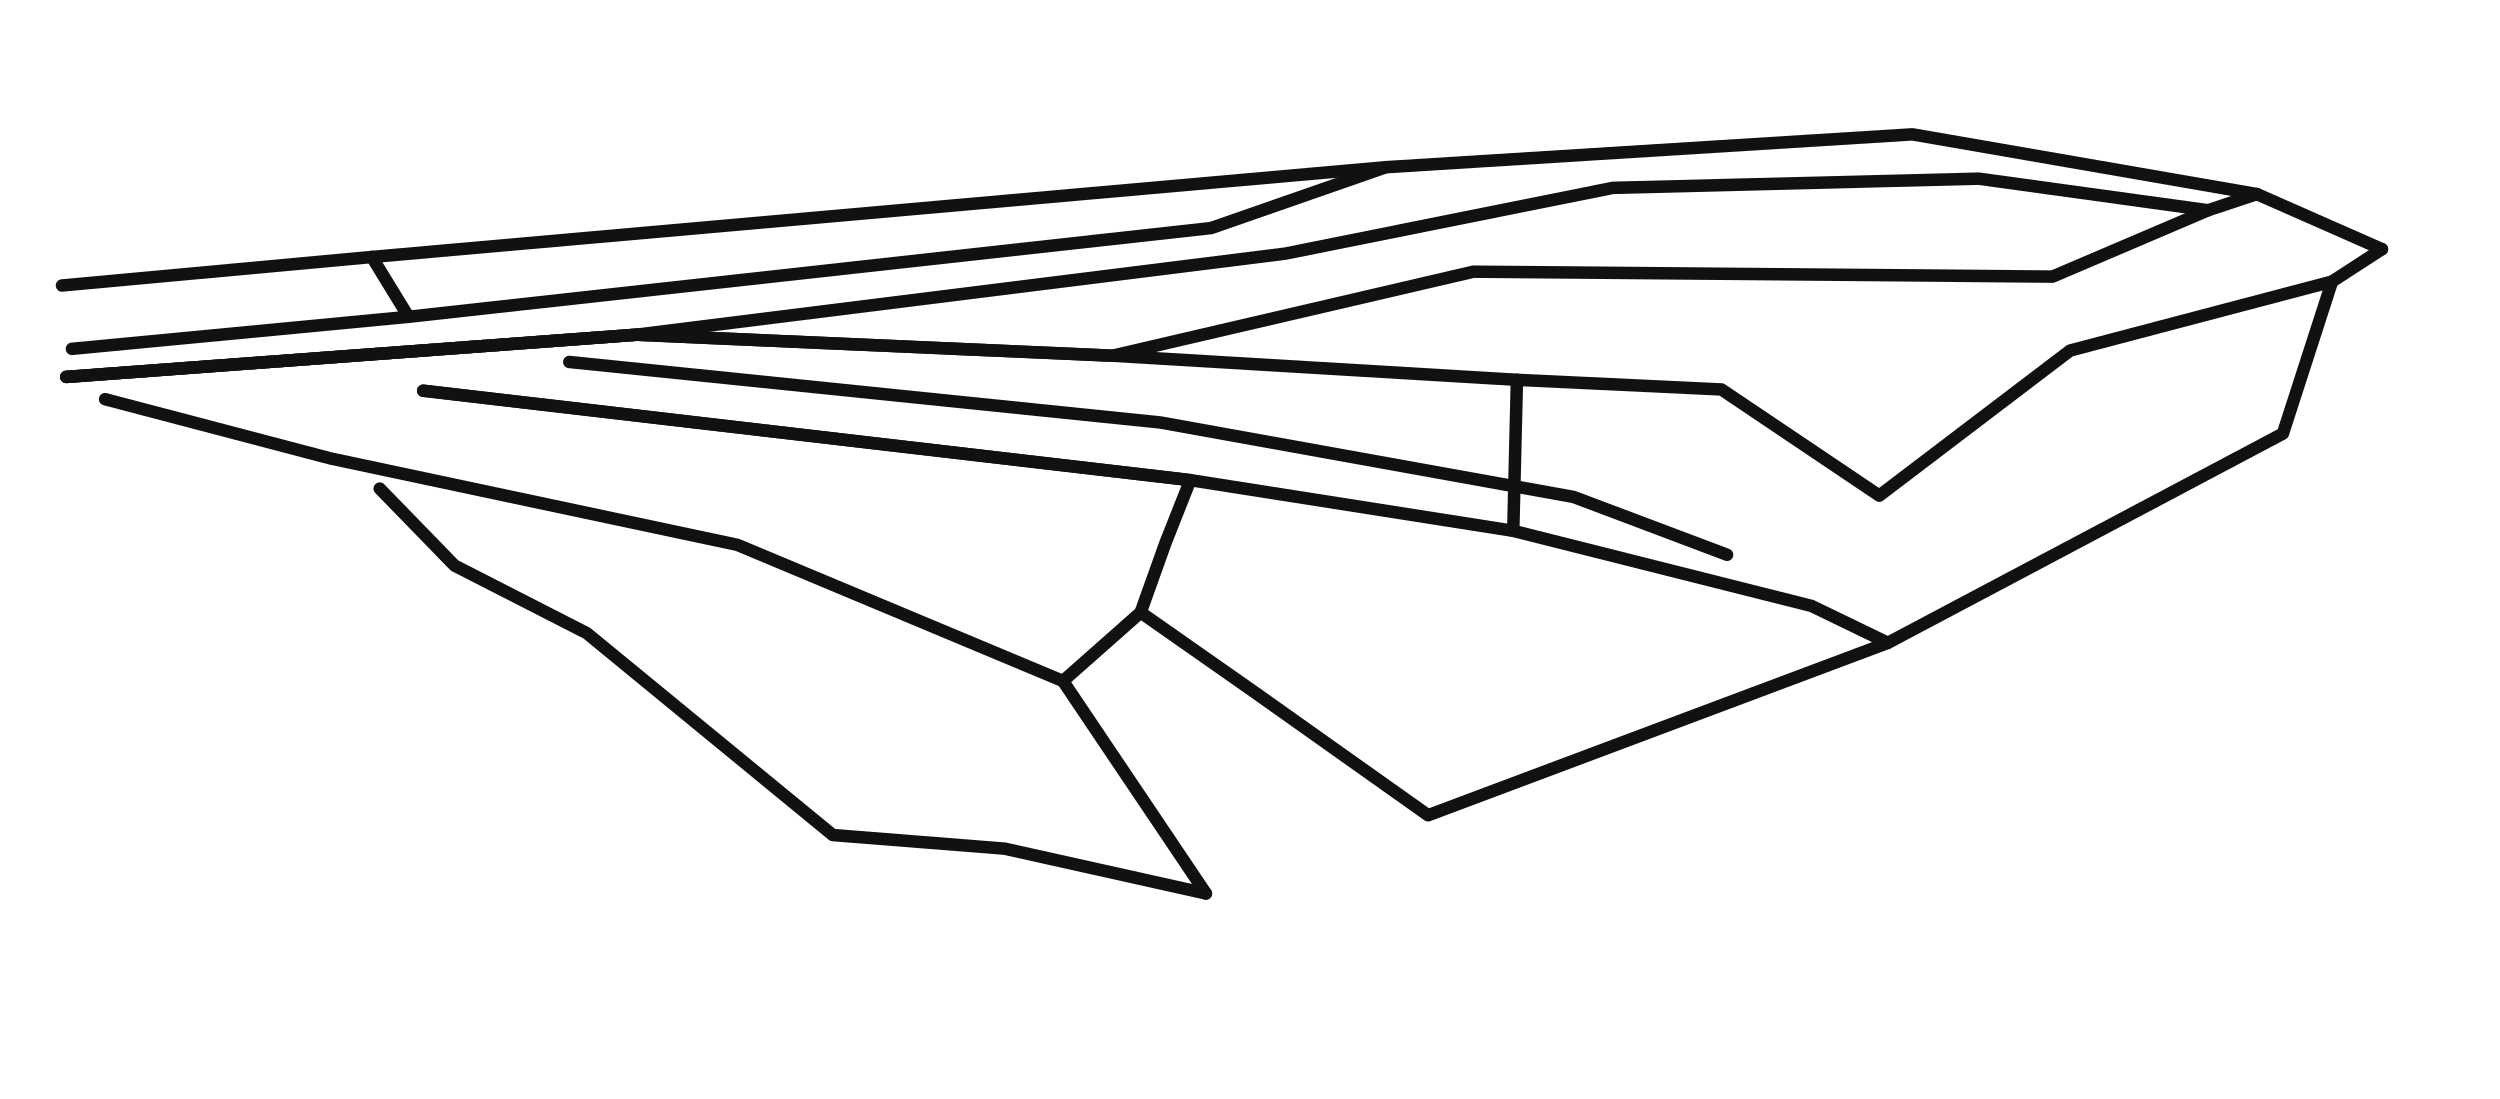
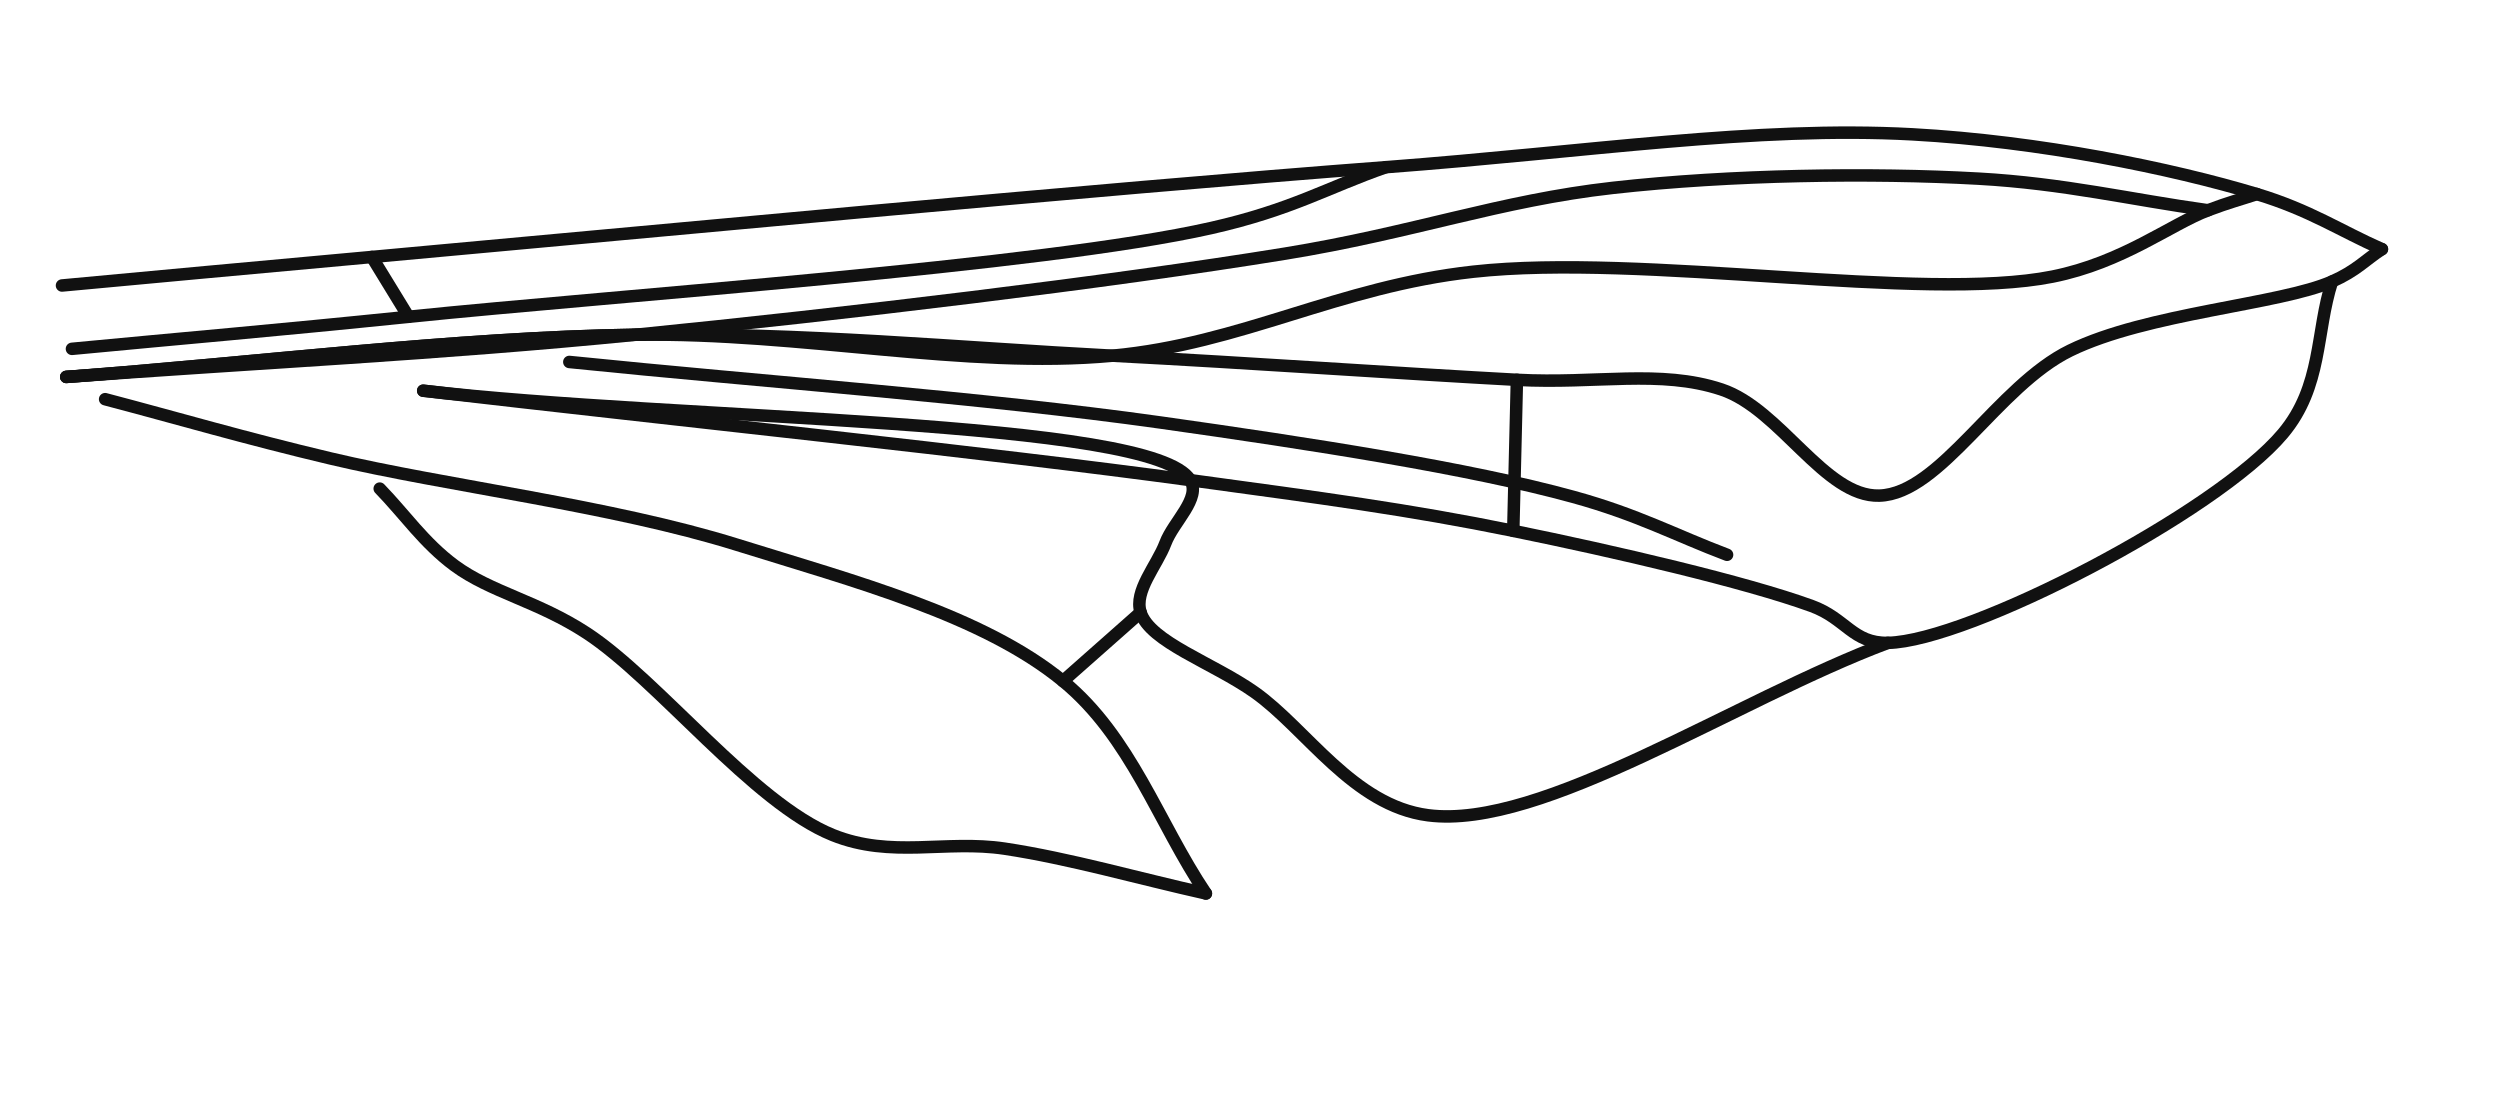
<svg xmlns="http://www.w3.org/2000/svg" viewBox="0 0 560 246" role="img" aria-label="User-reviewed Eristalis wing venation">
  <g fill="none" stroke="#111111" stroke-width="2.8" stroke-linecap="round" stroke-linejoin="round">
-     <polyline data-vein="C" points="13.89,63.95 83.30,57.56 310.43,37.45 428.36,30.09 505.53,43.47 533.55,55.81" />
-     <polyline data-vein="Sc" points="16.12,78.14 91.50,70.96 271.30,51.08 310.43,37.45" />
-     <polyline data-vein="R1" points="14.85,84.43 142.45,74.98 287.88,56.81 361.28,42.08 443.20,40.02 494.59,47.10" />
-     <polyline data-vein="R2+3" points="14.85,84.43 142.45,74.98 249.18,79.68 330.02,60.86 459.77,61.96 494.59,47.10 505.53,43.47" />
-     <polyline data-vein="R4+5" points="14.85,84.43 142.45,74.98 249.18,79.68 339.79,85.08 385.60,87.24 420.96,111.02 463.71,78.52 522.38,63.06 533.55,55.81" />
-     <polyline data-vein="M1" points="94.80,87.52 266.63,107.55 338.97,118.91 405.78,135.73 422.88,144.00 511.37,97.12 522.38,63.06" />
-     <polyline data-vein="M4" points="94.80,87.52 266.63,107.55 261.05,121.66 255.50,137.18 281.01,155.05 319.89,182.62 422.88,144.00" />
-     <polyline data-vein="CuA" points="23.55,89.42 74.06,102.70 165.17,122.05 238.11,152.56 270.12,200.14" />
-     <polyline data-vein="A1" points="85.06,109.45 101.83,126.69 131.44,141.83 186.54,187.05 225.04,190.10 270.12,200.14" />
-     <polyline data-vein="r-m" points="339.79,85.08 338.97,118.91" />
-     <polyline data-vein="sv" points="127.53,81.08 259.94,94.64 352.49,111.32 386.86,124.27" />
-     <polyline data-vein="Cu1" points="238.11,152.56 255.50,137.18" />
-     <polyline data-vein="h" points="91.50,70.96 83.30,57.56" />
+     <path data-vein="C" d="M 13.89 63.95 C 37.03 61.82, 53.50 60.25, 83.30 57.56 C 137.20 52.69, 246.99 42.23, 310.43 37.45 C 356.10 34.00, 393.30 28.18, 428.36 30.09 C 456.90 31.66, 486.44 37.71, 505.53 43.47 C 517.46 47.07, 524.21 51.70, 533.55 55.81" />
+     <path data-vein="Sc" d="M 16.12 78.14 C 41.25 75.74, 61.02 74.09, 91.50 70.96 C 138.63 66.11, 233.47 59.64, 271.30 51.08 C 289.40 46.98, 297.38 41.99, 310.43 37.45" />
+     <path data-vein="R1" d="M 14.85 84.43 C 57.38 81.28, 98.58 79.34, 142.45 74.98 C 189.40 70.31, 247.71 63.34, 287.88 56.81 C 316.59 52.14, 336.01 44.91, 361.28 42.08 C 387.71 39.12, 419.11 38.67, 443.20 40.02 C 462.37 41.09, 477.46 44.74, 494.59 47.10" />
+     <path data-vein="R2+3" d="M 14.85 84.43 C 57.38 81.28, 101.80 75.59, 142.45 74.98 C 179.60 74.43, 216.26 82.73, 249.18 79.68 C 278.19 76.99, 299.67 64.21, 330.02 60.86 C 367.96 56.66, 430.65 67.78, 459.77 61.96 C 475.50 58.81, 486.20 50.28, 494.59 47.10 C 499.21 45.35, 501.88 44.68, 505.53 43.47" />
+     <path data-vein="R4+5" d="M 14.85 84.43 C 57.38 81.28, 101.80 75.59, 142.45 74.98 C 179.60 74.43, 215.06 77.91, 249.18 79.68 C 280.62 81.31, 314.68 83.74, 339.79 85.08 C 357.63 86.04, 371.88 82.70, 385.60 87.24 C 398.82 91.62, 408.75 111.37, 420.96 111.02 C 434.67 110.62, 447.45 86.45, 463.71 78.52 C 480.99 70.09, 510.72 68.21, 522.38 63.06 C 527.84 60.64, 529.83 58.23, 533.55 55.81" />
+     <path data-vein="M1" d="M 94.80 87.52 C 152.08 94.20, 221.60 101.39, 266.63 107.55 C 295.93 111.55, 315.45 114.11, 338.97 118.91 C 361.79 123.56, 390.99 130.36, 405.78 135.73 C 413.54 138.55, 415.01 144.14, 422.88 144.00 C 440.95 143.66, 496.49 114.85, 511.37 97.12 C 520.26 86.52, 518.71 74.41, 522.38 63.06" />
+     <path data-vein="M4" d="M 94.80 87.52 C 152.08 94.20, 258.39 93.77, 266.63 107.55 C 269.07 111.63, 262.87 116.83, 261.05 121.66 C 259.15 126.70, 253.96 132.36, 255.50 137.18 C 257.60 143.81, 271.62 148.44, 281.01 155.05 C 292.62 163.24, 303.10 180.44, 319.89 182.62 C 345.39 185.93, 388.55 156.87, 422.88 144.00" />
+     <path data-vein="CuA" d="M 23.55 89.42 C 40.38 93.85, 54.69 98.10, 74.06 102.70 C 99.92 108.84, 136.87 113.21, 165.17 122.05 C 191.24 130.19, 220.16 137.82, 238.11 152.56 C 253.40 165.11, 259.45 184.28, 270.12 200.14" />
+     <path data-vein="A1" d="M 85.06 109.45 C 90.65 115.20, 94.96 121.61, 101.83 126.69 C 109.92 132.66, 120.48 134.65, 131.44 141.83 C 147.47 152.34, 168.71 179.86, 186.54 187.05 C 199.67 192.34, 211.77 188.11, 225.04 190.10 C 239.54 192.28, 255.09 196.79, 270.12 200.14" />
+     <path data-vein="r-m" d="M 339.79 85.08 L 338.97 118.91" />
+     <path data-vein="sv" d="M 127.53 81.08 C 171.67 85.60, 219.84 88.99, 259.94 94.64 C 293.65 99.40, 329.34 104.93, 352.49 111.32 C 366.96 115.31, 375.41 119.95, 386.86 124.27" />
+     <path data-vein="m-cu" data-legacy-id="Cu1" d="M 238.11 152.56 L 255.50 137.18" />
+     <path data-vein="h" d="M 91.50 70.96 L 83.30 57.56" />
  </g>
</svg>
